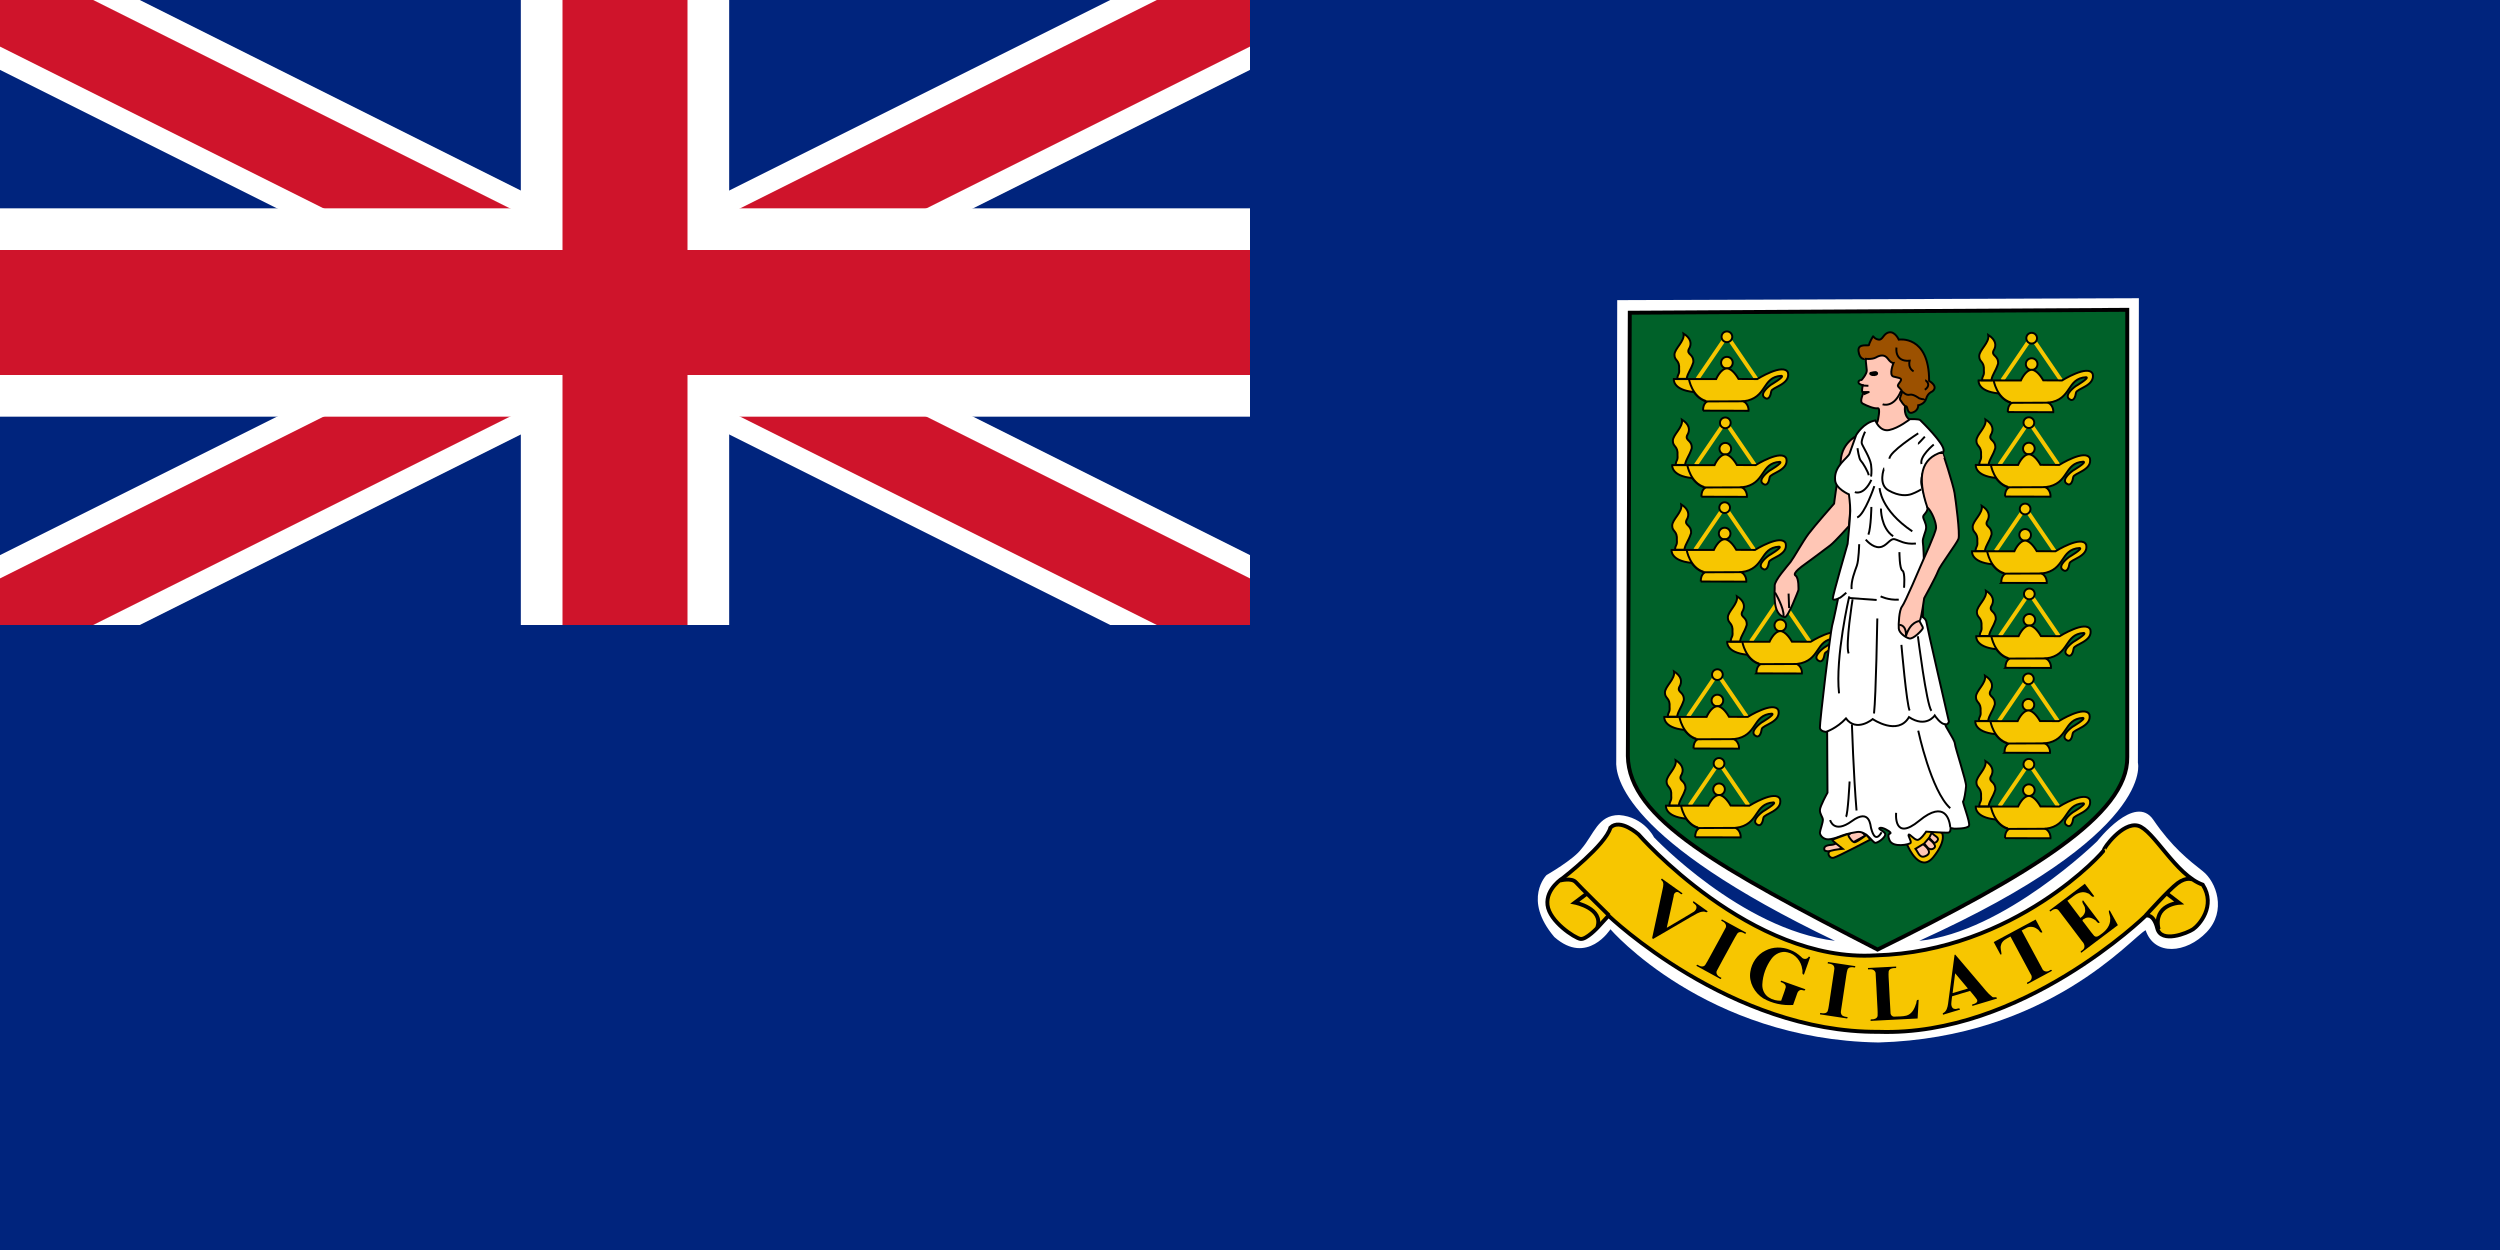
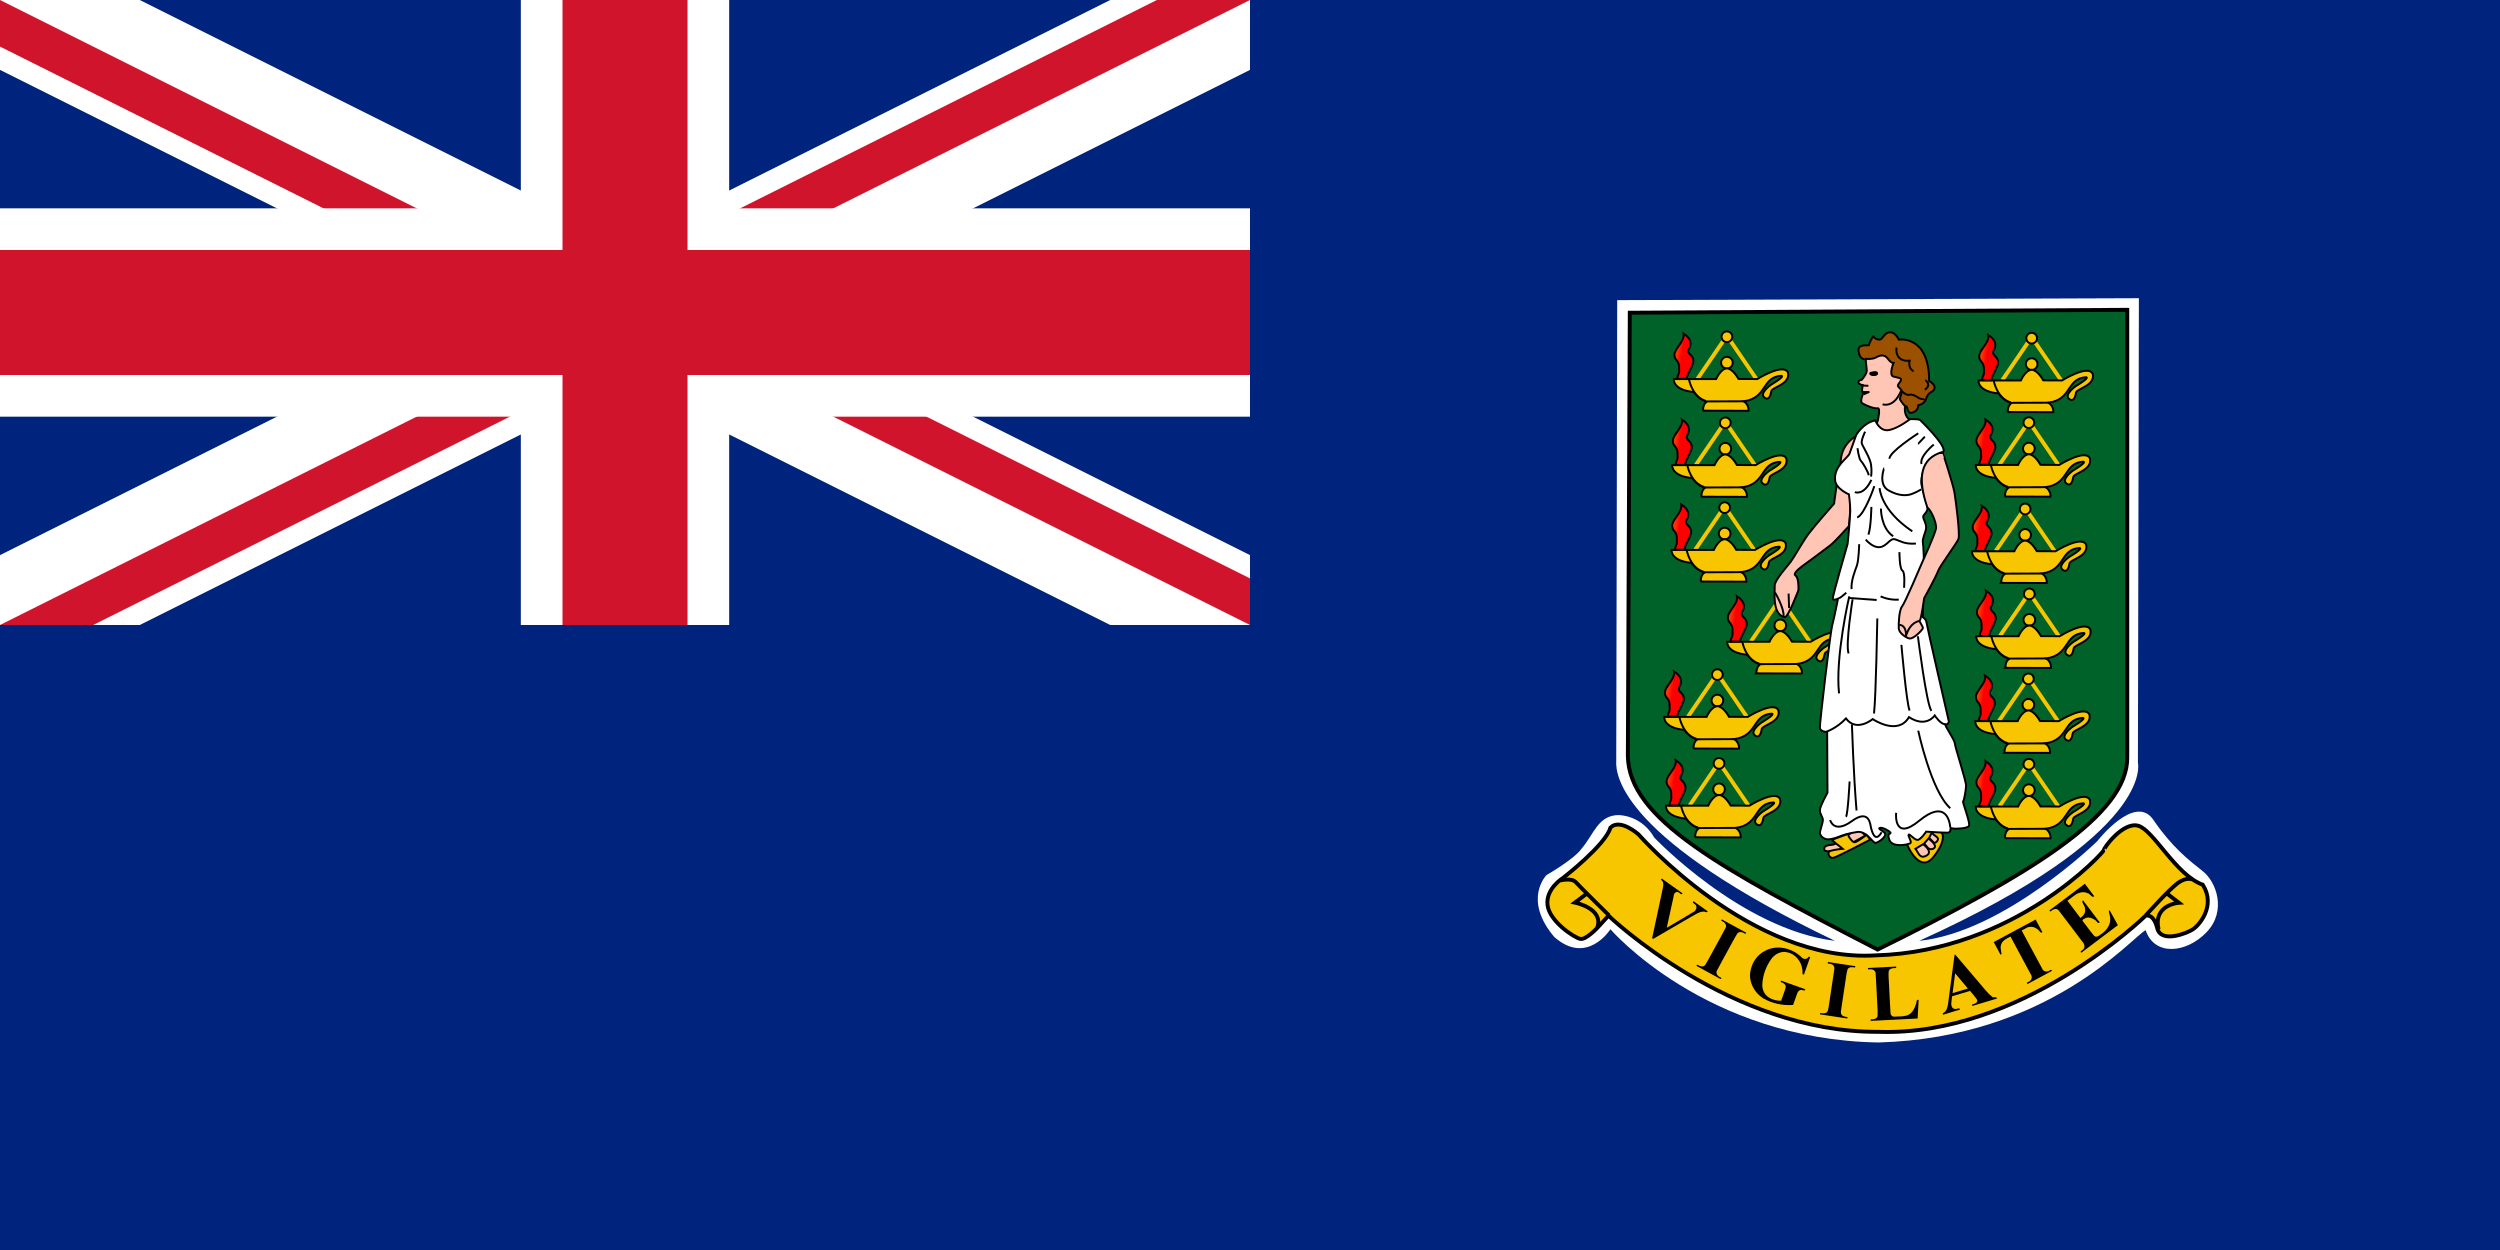
<svg xmlns="http://www.w3.org/2000/svg" xmlns:xlink="http://www.w3.org/1999/xlink" width="1200" height="600">
  <defs>
    <linearGradient id="grad" gradientUnits="userSpaceOnUse" x1="103.083" y1="111.276" x2="92.551" y2="107.764" gradientTransform="matrix(0.9961414,0,0,2.252552,703.8417,-75.04717)">
      <stop stop-color="#f00" offset="0" />
      <stop stop-color="#ff0" offset="1" />
    </linearGradient>
    <clipPath id="c">
      <path d="M0,0V150H700V300H600zM600,0H300V350H0V300z" />
    </clipPath>
  </defs>
  <rect width="1200" height="600" fill="#00247d" />
  <path d="M0,0 600,300M600,0 0,300" stroke="#fff" stroke-width="60" />
-   <path d="M0,0 600,300M600,0 0,300" stroke="#cf142b" stroke-width="40" clip-path="urlES(#c)" />
+   <path d="M0,0 600,300M600,0 0,300" stroke="#cf142b" stroke-width="40" clip-path="url(#c)" />
  <path d="M300,0V350M0,150H700" stroke="#fff" stroke-width="100" />
  <path d="M300,0V350M0,150H700" stroke="#cf142b" stroke-width="60" />
  <path d="M0,300H600V0H1200V600H0z" fill="#00247d" />
  <g>
    <path fill="#fff" d="m776.26,144.068,250.401-0.929-0.465,222.992s8.827,33.913-104.992,85.48c40.882-4.181,85.48-47.85,85.48-47.85s18.118-23.228,26.945-10.22c8.827,13.008,17.189,19.512,23.693,24.622,6.504,5.11,11.614,19.047,1.858,29.268s-25.087,11.614-29.268-0.929c-6.504,3.252-46.457,51.567-128.22,53.89-83.157-1.394-128.685-54.354-128.685-54.354s-11.15,17.654-26.945,3.717c-15.331-18.118-3.717-29.732-3.717-29.732s13.008-7.433,16.724-12.543c6.039-6.969,7.898-16.26,18.118-16.26,12.079,0.929,16.724,10.685,16.724,10.685s41.811,44.134,86.874,49.709c-101.736-48.783-105.453-78.98-104.988-86.413l0.465-221.133z" />
    <path fill="#006129" stroke="#000" stroke-width="1.887" d="m782.299,150.107,238.787-1.394,0,214.63c0.465,27.874-46.457,56.212-119.858,92.449-75.724-39.024-119.394-62.716-119.858-92.913l0.929-212.771z" />
    <g id="lamp" fill="#f7c600" stroke="#000" stroke-width="0.944">
      <path fill="none" stroke="#f7c600" stroke-width="1.887" d="m814.794,181.829,14.095-20.701,14.164,20.745" />
      <path d="m831.719,174.09c0.001,1.546-1.253,2.8-2.799,2.8s-2.8-1.254-2.799-2.8c-0.001-1.546,1.253-2.8,2.799-2.8s2.8,1.254,2.799,2.8z" />
      <path d="m817.444,197.119,21.852,0.062s0.343-2.836-2.282-4.56c11.445-1.574,8.472-11.669,18.058-12.242,1.86,0.286-5.007,4.292-5.007,4.292s-5.779,4.078-3.147,6.152c2.089,1.646,3.004-1.001,3.291-3.004,0.286-2.003,9.299-3.291,8.012-9.013-2.146-4.721-14.736,3.147-14.736,3.147l-8.982-0.05c-0.56-1.008-3.035-5.051-5.592-5.069-3.033,0.111-5.169,5.119-5.169,5.119h-13.019-7.296s-0.697,5.213,9.604,6.214c2.319,3.029,4.117,3.875,6.133,4.659-1.344,1.12-1.722,2.475-1.717,4.292z" />
      <path d="m819.017,192.684,18.201-0.062" />
      <path d="m810.681,181.953s1.456,8.513,8.176,10.529" />
-       <path fill="urlES(#grad)" d="m809.561,181.841c0.672-3.248,1.904-3.808,3.248-7.952,0.224-4.032-3.248-3.584-2.24-6.16,1.792-2.8,0.896-5.488-2.464-7.616,0.672,3.696-4.368,7.168-4.368,10.193,0,3.024,2.576,2.352,2.24,6.945,0.224,2.688-0.672,2.016-0.896,4.592h4.48z" />
+       <path fill="url(#grad)" d="m809.561,181.841c0.672-3.248,1.904-3.808,3.248-7.952,0.224-4.032-3.248-3.584-2.24-6.16,1.792-2.8,0.896-5.488-2.464-7.616,0.672,3.696-4.368,7.168-4.368,10.193,0,3.024,2.576,2.352,2.24,6.945,0.224,2.688-0.672,2.016-0.896,4.592h4.48z" />
      <path d="m831.495,161.657c0,1.423-1.153,2.576-2.575,2.576-1.423,0-2.576-1.153-2.575-2.576-0-1.423,1.153-2.576,2.575-2.576,1.423,0,2.576,1.153,2.575,2.576z" />
    </g>
    <use xlink:href="#lamp" x="-0.772" y="41.304" />
    <use xlink:href="#lamp" x="-1.089" y="82.013" />
    <use xlink:href="#lamp" x="25.627" y="126.099" />
    <use xlink:href="#lamp" x="-4.574" y="162.163" />
    <use xlink:href="#lamp" x="-3.782" y="204.773" />
    <use xlink:href="#lamp" x="146.28" y="0.672" />
    <use xlink:href="#lamp" x="144.936" y="41.218" />
    <use xlink:href="#lamp" x="143.144" y="82.661" />
    <use xlink:href="#lamp" x="145.16" y="123.431" />
    <use xlink:href="#lamp" x="144.712" y="164.201" />
    <use xlink:href="#lamp" x="144.936" y="205.195" />
    <g fill="#ffc6b5" stroke="#000" stroke-width="0.944">
      <path fill="#f7c600" d="m915.843,406.315s5.702,13.147,12.197,5.069c6.494-8.078,4.119-11.563,4.119-11.563l-14.573-7.92-4.277,9.029,2.534,5.386z" />
      <path d="m928.357,404.572s0.95,0.159,1.742-1.267c0.792-1.426-1.742-2.059-2.851-3.643l-1.267,2.535,2.376,2.376z" />
      <path d="m895.409,401.087-12.831,6.97s-6.336,1.267-6.811,0c-0.475-1.267,0.158-2.376,3.485-2.534,3.326-0.158,12.355-8.395,12.355-8.395l3.802,3.96z" />
      <path d="m895.568,173.149s0.317,3.01,0.475,4.594c0.158,1.584-2.534,4.91-2.693,4.752s-1.426,0.158-1.267,1.109c0.158,0.95,2.059,1.267,2.059,1.267s-0.792,3.326,0,3.485c0.792,0.158-2.059,4.277,0,5.386,2.059,1.109,5.544,2.534,7.128,2.218,1.584-0.317,0,6.178,0,6.178l-4.435,9.504,24.394-2.534-5.069-8.079s-2.376-1.584-1.742-6.178c0.634-4.594-0.317-25.344-0.317-25.344l-17.424-2.376-1.109,6.019z" />
      <path d="m891.132,209.264s-7.92,3.643-7.603,13.464c-2.059,9.504-3.168,19.008-3.168,19.008s-9.346,10.613-12.197,14.414c-2.851,3.802-7.128,11.563-8.712,13.622-1.584,2.059-7.762,8.871-7.603,11.405,0.158,2.534-1.426,13.781,4.752,15.048,1.584,0.634,6.653-12.989,6.653-12.989s0.317-5.861-1.426-6.97c-1.742-1.109,3.802-4.91,3.802-4.91s10.613-7.762,12.989-9.662c2.376-1.901,8.87-9.187,8.87-9.187l3.643-43.243z" />
      <path fill="#fff" d="m900.161,201.82s2.059,5.544,6.653,4.594c4.594-0.95,9.979-5.227,9.979-5.227s4.277-0.158,4.91,0.475c0.634,0.634,11.563,11.246,11.246,14.573-0.317,3.327-5.069,2.376-6.811,4.594-1.742,2.218-4.594,7.762-3.802,11.88,0.792,4.118,3.168,9.504,2.851,11.563-0.317,2.059-2.059,2.693-2.059,3.802,0,1.109,1.426,3.01,1.426,5.069,0,2.059-1.901,5.069-1.584,7.128,0.317,2.059,0.475,8.078,0.475,8.078l-0.475,27.878s1.584,0.95,1.742,2.534c0.158,1.584,10.771,47.678,10.771,47.678s-0.475,1.426-1.584,1.267c-1.109-0.158,4.277,7.128,4.435,9.187,0.158,2.059,5.544,18.216,5.386,20.434-0.158,2.217-0.95,7.128-1.426,7.286-0.475,0.158,3.485,10.138,2.851,11.722-0.634,1.584-7.128,1.426-7.128,1.426l-1.742-0.317s0.158,2.059-1.109,2.218-10.613-0.475-10.613-0.475-2.693,4.118-4.277,3.96c-1.584-0.158-3.643-3.01-4.119-2.534-0.475,0.475,1.426,3.168,0.95,3.96-0.475,0.792-8.554,2.535-10.138-1.267-1.584-3.802,0.95-2.851,0.475-3.643-0.475-0.792-4.118-2.851-5.227-2.218-1.109,0.634,2.851,1.584,2.693,3.168-0.158,1.584-3.485,3.96-4.752,3.96s-4.277-5.861-8.712-5.227c-4.435,0.634-7.286,1.742-7.286,1.742s-5.227,2.217-7.445,1.742c-2.217-0.475-3.168-2.218-3.168-3.168,0-0.95,1.584-5.069,1.426-6.336s-1.426-2.534-1.426-4.435c0-1.901,3.643-8.395,3.643-8.395l-0.158-29.146s-3.326-0-3.485-2.059,5.069-46.094,5.861-48.946c0.792-2.851,2.851-12.989,2.851-12.989s-2.376,1.109-2.534,0c-0.158-1.109,7.128-26.294,7.128-26.294s1.267-12.514,1.267-15.84c0-3.326-0.634-7.92-0.634-7.92s-6.503-2.753-6.653-6.97c-0.595-6.709,6.178-10.455,6.97-12.672,0.792-2.218,3.168-8.87,3.168-8.87s3.485-6.019,9.187-6.97z" />
      <path fill="#f7c600" d="m897.785,402.988s-15.365,8.079-17.582,8.712c-2.218,0.634-3.643-2.693-1.426-3.326,2.218-0.634,5.702-0.95,5.702-0.95s-5.227-4.118-5.069-4.277c0.159-0.158,7.128-2.693,7.286-2.693s2.218,4.118,3.643,3.801c1.426-0.317,5.544-3.485,5.544-3.485s2.218,2.534,1.901,2.217z" />
      <path d="m919.432,407.423c1.453,1.874,2.021,5.123,5.347,3.222,3.326-1.901-1.704-5.429-1.704-5.429l-3.643,2.206z" />
      <path d="m925.505,407.106s1.584,1.267,3.01-0.158-2.851-4.435-2.851-4.435l-2.059,2.376,1.901,2.217z" />
      <path d="m932.317,216.96c0.158,0,5.227,15.682,5.861,19.642,0.634,3.96,2.693,19.8,1.901,22.018-0.792,2.218-8.87,12.83-9.821,15.523-0.95,2.693-6.653,12.989-6.653,12.989s-1.426,10.138-2.059,10.613c-0.634,0.475,1.635,2.964,1.426,3.802-0.314,0.943-4.594,5.386-6.494,4.91-1.901-0.475-4.91-2.693-5.069-4.752s0.158-8.87,1.584-10.613c1.426-1.742,8.87-19.325,9.346-20.434,0.475-1.109,6.811-14.89,6.97-17.266,0.159-2.376-1.971-7.87-4.211-9.886-4.985-14.673-3.027-23.521,7.221-26.546z" />
      <path fill="#9c5100" d="m895.092,172.199s3.485,0.475,5.386-0.634c1.901-1.109,4.119-1.584,5.703,0.634,1.584,2.218,2.693,2.059,2.693,2.059s-2.376,5.861,0,6.494c2.376,0.634,3.485,0.634,3.643,1.426,0.158,0.792-2.059,2.534-1.426,3.326,0.634,0.792,1.742,1.743,1.901,2.376,0.158,0.634-1.426,3.326-0.95,3.96,0.475,0.634,1.901,3.168,2.851,3.168,0.95,0,0.317,3.96,3.168,3.01s2.693-3.485,2.693-3.485,3.01-0.475,3.802-3.168c0.792-2.693,2.693-3.326,2.693-3.326s3.802-2.059-1.267-5.227c0-22.176-14.573-19.8-14.573-19.8s-1.743-3.96-4.594-3.485-3.01,3.802-5.069,3.485c-2.059-0.317-2.534-1.742-2.693-1.584-0.158,0.158-1.901,3.326-1.901,4.118,0,0.792-5.544-1.109-5.069,3.01,0.475,4.118,3.168,3.96,3.01,3.643z" />
      <g fill="none">
        <path d="m920.753,207.997s-14.098,9.029-13.781,12.197" />
        <path d="m923.921,209.581s-3.168,3.485-3.326,3.485" />
        <path d="m928.198,213.383s-6.97,5.702-5.861,9.346" />
        <path d="m895.251,207.205s-2.059,4.277-1.584,5.702c0.475,1.426,3.96,6.811,4.435,10.138,0.475,3.326,0,5.702,0,5.702" />
        <path d="m891.608,215.125s0.634,5.069,1.584,6.019c0.95,0.95,3.485,5.227,3.802,6.97" />
        <path d="m890.341,236.192s4.118,2.059,7.92-5.861" />
        <path d="m904.438,224.788c-0.158,0-3.01,7.762,2.059,10.613,5.069,2.851,8.87,2.534,11.088,1.742,2.218-0.792,4.594-2.218,4.594-2.218" />
        <path d="m902.221,234.292s0.317,10.455,15.682,20.75" />
        <path d="m902.854,244.112s-0.158,9.187,5.861,13.306" />
        <path d="m899.686,233.341s-4.594,13.622-8.237,15.048" />
        <path d="m898.261,243.32s-0.158,9.821-1.426,13.306" />
        <path d="m895.568,259.002s3.168,3.96,6.653,3.643c3.485-0.317,4.91-4.435,7.286-3.802,2.376,0.634,4.594,2.535,10.138,2.059" />
        <path d="m911.725,265.021s0,8.078,1.426,8.87,0.792,8.237,0.792,8.237" />
        <path d="m892.4,261.22s-0.158,7.603-1.109,10.296c-0.95,2.693-2.851,7.286-2.534,11.246" />
        <path d="m882.737,287.197c0.792-0.317,3.485-2.693,3.485-2.693" />
        <path d="m887.648,286.247s-6.811,29.146-4.91,46.57" />
        <path d="m889.232,287.673s-3.485,21.859-1.901,25.978" />
        <path d="m887.489,287.039c0.158,0,13.306,0.95,13.306,0.95" />
        <path d="m902.696,286.247s3.643,1.901,8.712,1.584" />
        <path d="m901.112,296.86s-0.634,37.383-1.584,45.619" />
        <path d="m920.595,305.413s4.118,32.789,6.494,35.798" />
        <path d="m912.675,309.532s2.534,28.987,3.96,31.522" />
        <path d="m876.718,351.191s4.91-1.584,9.345-6.336c5.069,6.811,12.831,0.317,12.831,0.317s12.038,8.237,17.424-0.95c8.237,5.386,12.355-0.792,12.355-0.792s3.01,4.594,5.227,4.118" />
        <path d="m920.753,350.716s6.178,28.987,15.365,37.224" />
        <path d="m888.915,347.706s0.792,24.235,2.218,41.342" />
        <path d="m887.806,375.11s-0.792,15.84-1.743,16.949" />
        <path d="m878.46,393.642s1.742,6.811,10.454,0.475c8.712-6.336,8.87,2.376,9.187,3.326,0.317,0.95,1.742,7.762,5.069,2.059" />
        <path d="m910.141,390.158s-1.426,14.097,11.088,3.801c12.514-10.296,14.573-0.158,14.89,3.01" />
        <path d="m910.299,166.813s-1.109,6.97,6.336,6.336c-0.95,3.802,1.901,5.069,1.901,5.069" />
        <path d="m924.08,182.495c0.159,0,3.326,2.059-0.158,4.594" />
        <path d="m913.309,188.039s1.584,1.901,3.326,1.426c1.742-0.475,4.594,1.742,4.594,1.742s2.376,0.792,2.693,0.317" />
        <path d="m903.646,194.058s5.386,2.059,8.87-6.494" />
        <path d="m893.667,185.029,3.168,0.158" />
        <path d="m858.523,284.924,0.248,6.942" />
        <path d="m852.013,284.409s4.451,7.443,4.079,11.41" />
        <path stroke-linejoin="round" d="m894.142,188.197,2.851,0-2.534,1.109" />
        <path stroke-linejoin="round" d="m911.665,299.962s3.328-0.35,3.223,5.206c2.125-6.902,6.446-7.066,6.446-7.066" />
        <path stroke-width="1.699" stroke-linejoin="round" d="m898.102,179.327c0.475,0,2.217-0.634,2.534-0.158,0.317,0.475-1.901,0.792-2.534,0.158z" />
      </g>
    </g>
    <g fill="none" stroke="#000" stroke-width="1.887">
      <path fill="#f7c600" d="m900.299,458.579c66.898-1.858,110.102-50.173,109.638-50.638-0.465-0.465,8.827-13.472,16.26-11.614,7.433,1.858,18.118,23.693,31.126,28.338,6.504,10.22-1.858,19.512-4.646,21.37-2.787,1.858-15.331,6.969-17.189-0.465-1.858-7.433-5.575-6.039-5.575-6.039s-59.465,58.071-128.22,55.748c-71.079,0.465-129.614-55.748-129.614-55.748l-5.11,5.575s-5.575,6.039-8.362,5.575c-2.787-0.465-14.866-8.362-15.795-16.26-0.929-7.898,7.433-13.008,7.433-13.008s20.441-15.795,22.764-24.157c4.646-4.646,13.472,3.252,13.472,3.252s53.89,61.787,113.819,58.071z" />
      <path d="m748.855,422.646s5.528-1.474,7.555,0.829c2.027,2.303,15.939,15.939,15.939,15.939" />
      <path d="m761.477,429.095-5.528,4.146s13.912,2.764,10.779,11.885" />
      <path d="m1052.34,422.185s-2.764-1.474-7.094,1.75c-4.33,3.225-15.294,15.478-15.294,15.478" />
      <path d="m1039.9,428.727,5.989,4.607s-12.53,0.829-9.766,12.714" />
    </g>
    <g fill="#000">
      <path d="m819.664,437.396c-0.362,1.052-1.321-0.029-2.117,0.183-2.095,0.079-3.834,1.445-5.628,2.378-6.136,3.577-12.272,7.154-18.408,10.731-0.619-0.204-0.472-0.704-0.321-1.206,1.635-7.663,3.334-15.313,4.925-22.986,0.264-1.342,0.689-3.01-0.607-3.987-0.551-0.376,0.302-1.139,0.655-0.446,3.137,2.237,6.273,4.474,9.41,6.711-0.302,0.884-0.836,0.264-1.372-0.095-1.302-1.254-2.873-0.096-2.834,1.488-1.119,5.052-2.211,10.11-3.319,15.165,4.166-2.476,8.379-4.874,12.507-7.412,1.473-0.655,2.56-2.631,1.028-3.855-0.582-0.343-1.543-1.279-0.584-1.422,2.222,1.584,4.443,3.169,6.665,4.753z" />
      <path d="m826.275,469.382c-0.168,0.572-0.466,0.698-0.922,0.286-3.691-2.019-7.383-4.038-11.074-6.056,0.168-0.572,0.466-0.698,0.922-0.286,0.999,0.681,2.634,0.938,3.363-0.254,1.465-2.351,2.701-4.839,4.059-7.254,1.846-3.42,3.77-6.799,5.559-10.248,0.856-1.222-0.099-2.728-1.297-3.251-0.405-0.217-1.002-0.378-0.49-0.863,0.246-0.304,0.772,0.344,1.13,0.423,3.539,1.935,7.077,3.87,10.616,5.806-0.168,0.572-0.466,0.698-0.922,0.286-1.001-0.679-2.642-0.94-3.38,0.245-1.465,2.351-2.701,4.839-4.059,7.254-1.846,3.42-3.77,6.799-5.559,10.248-0.855,1.231,0.097,2.747,1.314,3.26,0.247,0.135,0.494,0.27,0.74,0.405z" />
      <path d="m868.884,459.388c-1.002,2.814-2.005,5.629-3.007,8.443-1.232-0.13-0.413-1.708-0.796-2.539-0.44-3.8-3.243-7.348-7.061-8.161-2.919-0.795-6,0.708-7.714,3.082-2.591,3.536-4.166,7.853-4.387,12.235-0.148,2.49,0.995,5.046,3.169,6.357,1.724,1.136,3.817,1.593,5.864,1.536,0.722-2.129,1.585-4.215,2.187-6.381,0.247-1.409-1.21-2.26-2.375-2.583-0.182-0.409,0.27-0.912,0.744-0.471,3.679,1.31,7.358,2.621,11.037,3.931-0.132,1.358-1.667-0.109-2.517,0.433-1.36,0.522-1.476,2.157-1.992,3.339-0.448,1.259-0.897,2.517-1.345,3.776-4.946,0.35-10.043-0.697-14.348-3.186-4.185-2.637-7.015-7.729-6.192-12.722,0.637-4.274,3.301-8.277,7.242-10.165,3.62-1.923,8.037-1.916,11.796-0.391,2.056,0.693,3.83,1.963,5.42,3.41,0.964,1.3,2.829,1.303,3.62-0.175,0.218,0.078,0.436,0.155,0.654,0.233" />
      <path d="m886.836,488.201c-0.022,0.449-0.072,0.86-0.61,0.609-4.213-0.638-8.425-1.276-12.638-1.914,0.022-0.449,0.072-0.86,0.61-0.609,1.096,0.224,2.564,0.205,3.093-0.977,0.535-1.688,0.642-3.476,0.95-5.215,0.723-4.856,1.495-9.706,2.186-14.567,0.268-1.048-0.09-2.233-1.175-2.64-0.614-0.291-1.299-0.335-1.959-0.445,0.022-0.449,0.072-0.86,0.61-0.609,4.213,0.638,8.425,1.276,12.638,1.914-0.022,0.449-0.072,0.86-0.61,0.609-1.102-0.227-2.563-0.197-3.111,0.974-0.535,1.688-0.642,3.476-0.95,5.215-0.723,4.856-1.495,9.706-2.186,14.567-0.266,1.045,0.094,2.254,1.185,2.649,0.62,0.282,1.305,0.329,1.968,0.439z" />
      <path d="m920.954,479.914c-0.167,2.987-0.333,5.975-0.5,8.962-7.515,0.383-15.03,0.767-22.546,1.15-0.138-0.549,0.009-0.841,0.606-0.726,1.133,0.029,2.593-0.452,2.737-1.752,0.1-2.227-0.15-4.455-0.225-6.681-0.243-4.441-0.419-8.887-0.709-13.325,0.124-1.321-1.067-2.301-2.32-2.261-0.398-0.202-1.475,0.415-1.368-0.311-0.181-0.588,0.635-0.275,0.98-0.387,4.18-0.213,8.361-0.427,12.541-0.64,0.138,0.549-0.009,0.841-0.606,0.726-1.159-0.006-2.665,0.276-2.986,1.583-0.183,1.927,0.086,3.864,0.138,5.795,0.254,4.625,0.434,9.256,0.74,13.877-0.094,1.21,0.877,2.28,2.13,2.047,1.83-0.091,3.7-0.014,5.486-0.473,2.507-0.667,3.874-3.15,4.561-5.47,0.45-0.627,0.077-2.192,1.071-2.102,0.09-0.005,0.179-0.009,0.269-0.014" />
      <path d="m938.531,458.219c-0.598,0.011-0.334,0.773-0.486,1.173-0.998,7.476-1.944,14.96-2.976,22.432-0.251,1.655-0.664,3.588-2.297,4.426-0.602,0.214-0.072,1.162,0.48,0.635,2.51-0.753,5.019-1.506,7.529-2.259-0.095-1.269-1.54-0.116-2.35-0.339-1.727-0.002-1.984-2.1-1.744-3.411,0.104-0.885,0.208-1.771,0.312-2.656,2.875-0.865,5.75-1.729,8.625-2.594,1.101,1.386,2.314,2.691,3.31,4.153,0.748,1.41-1.069,2.055-2.125,2.327-0.493,0.052-0.063,1.084,0.387,0.605,3.778-1.132,7.556-2.265,11.334-3.397-0.034-1.282-1.677-0.081-2.369-0.936-2.122-1.594-3.644-3.812-5.4-5.775-4.077-4.794-8.154-9.588-12.232-14.382zm-0.062,8.969c2.042,2.438,4.083,4.875,6.125,7.312-2.448,0.729-4.896,1.458-7.344,2.188,0.406-3.167,0.812-6.333,1.219-9.5z" />
      <path d="m977.1,441.379c1.086,2.02,2.172,4.041,3.259,6.061-1.014,0.871-1.541-1.149-2.46-1.458-1.506-1.268-3.779-1.507-5.456-0.432-0.687,0.357-1.365,0.731-2.048,1.095,3.277,6.068,6.509,12.161,9.815,18.212,0.512,1.552,2.418,1.843,3.648,0.968,0.476-0.345,0.906-0.541,1.059,0.188-1.663,0.964-3.481,1.882-5.204,2.828-2.17,1.167-4.339,2.333-6.509,3.5-0.511-0.53-0.169-0.803,0.406-1.006,1.543-0.572,2.135-2.445,1.103-3.762-3.206-6.026-6.46-12.026-9.686-18.042-1.796,0.995-4.09,1.892-4.543,4.131-0.51,1.409,0.24,3.135,0.241,4.334-0.553,0.574-0.699-0.209-0.955-0.623-0.928-1.726-1.856-3.453-2.785-5.179,6.705-3.605,13.41-7.21,20.115-10.815z" />
      <path d="m992.351,432.337c2.078,2.754,4.155,5.509,6.233,8.263,1.445-0.918,2.652-2.56,2.219-4.353,0.167-1.401-1.836-2.988-1.148-3.97,0.453-0.281,0.72,0.767,1.095,1.044,2.373,3.145,4.745,6.291,7.118,9.436-0.928,1.057-1.601-1.098-2.584-1.331-1.387-0.986-3.333-1.477-4.82-0.397-1.11,0.355-1.058,0.978-0.303,1.662,1.67,2.156,3.22,4.41,5.003,6.475,1.091,1.059,2.448-0.048,3.372-0.783,2.388-1.626,4.485-4.165,4.362-7.211,0.157-1.329-0.679-2.813-0.67-3.935,0.536-0.712,0.685,0.394,0.992,0.756,1.122,2.026,2.244,4.053,3.366,6.079-5.848,4.411-11.696,8.822-17.544,13.233-0.762-0.539-0.012-0.857,0.468-1.229,1.638-1.012,1.117-3.078-0.088-4.213-3.748-4.936-7.43-9.925-11.226-14.823-0.972-1.318-2.764-0.624-3.745,0.295-0.406,0.577-1.043-0.578-0.272-0.664,5.514-4.16,11.029-8.319,16.543-12.479,1.509,2.001,3.018,4.002,4.528,6.003-1.049,1.064-1.978-1.307-3.175-1.431-2.173-1.131-4.758-0.219-6.554,1.21-1.074,0.765-2.114,1.575-3.169,2.364" />
    </g>
  </g>
</svg>
